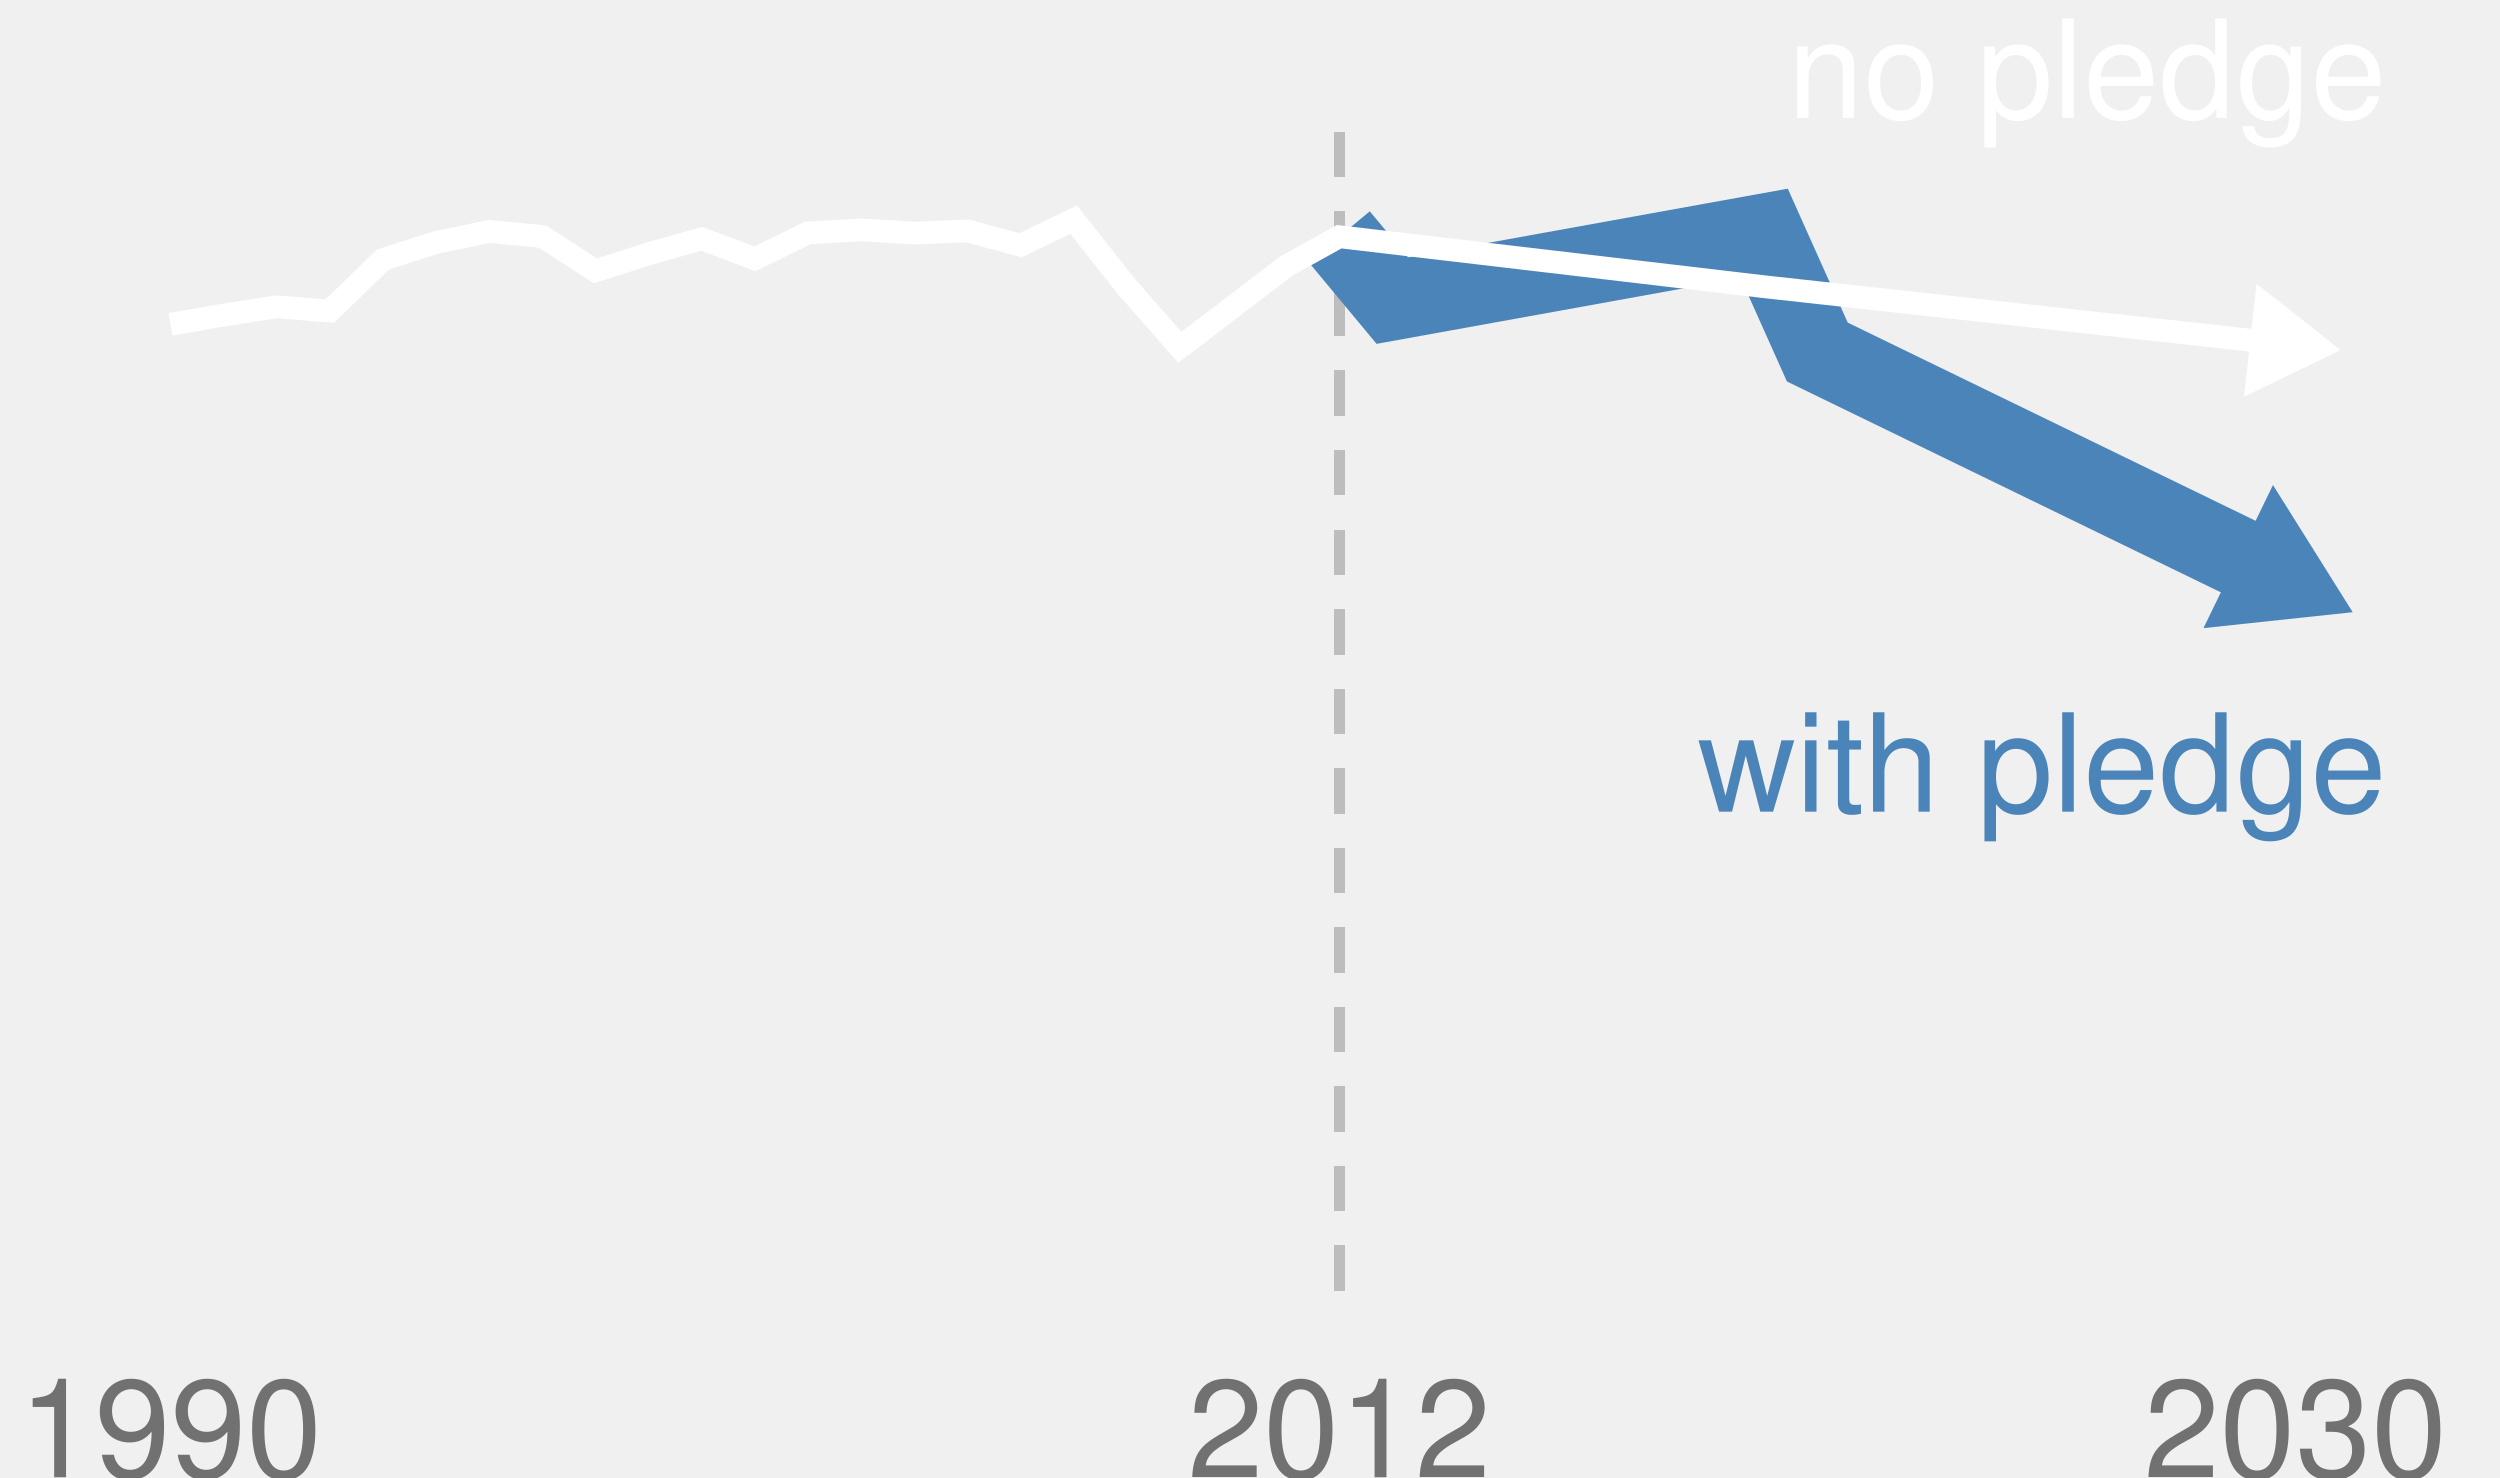
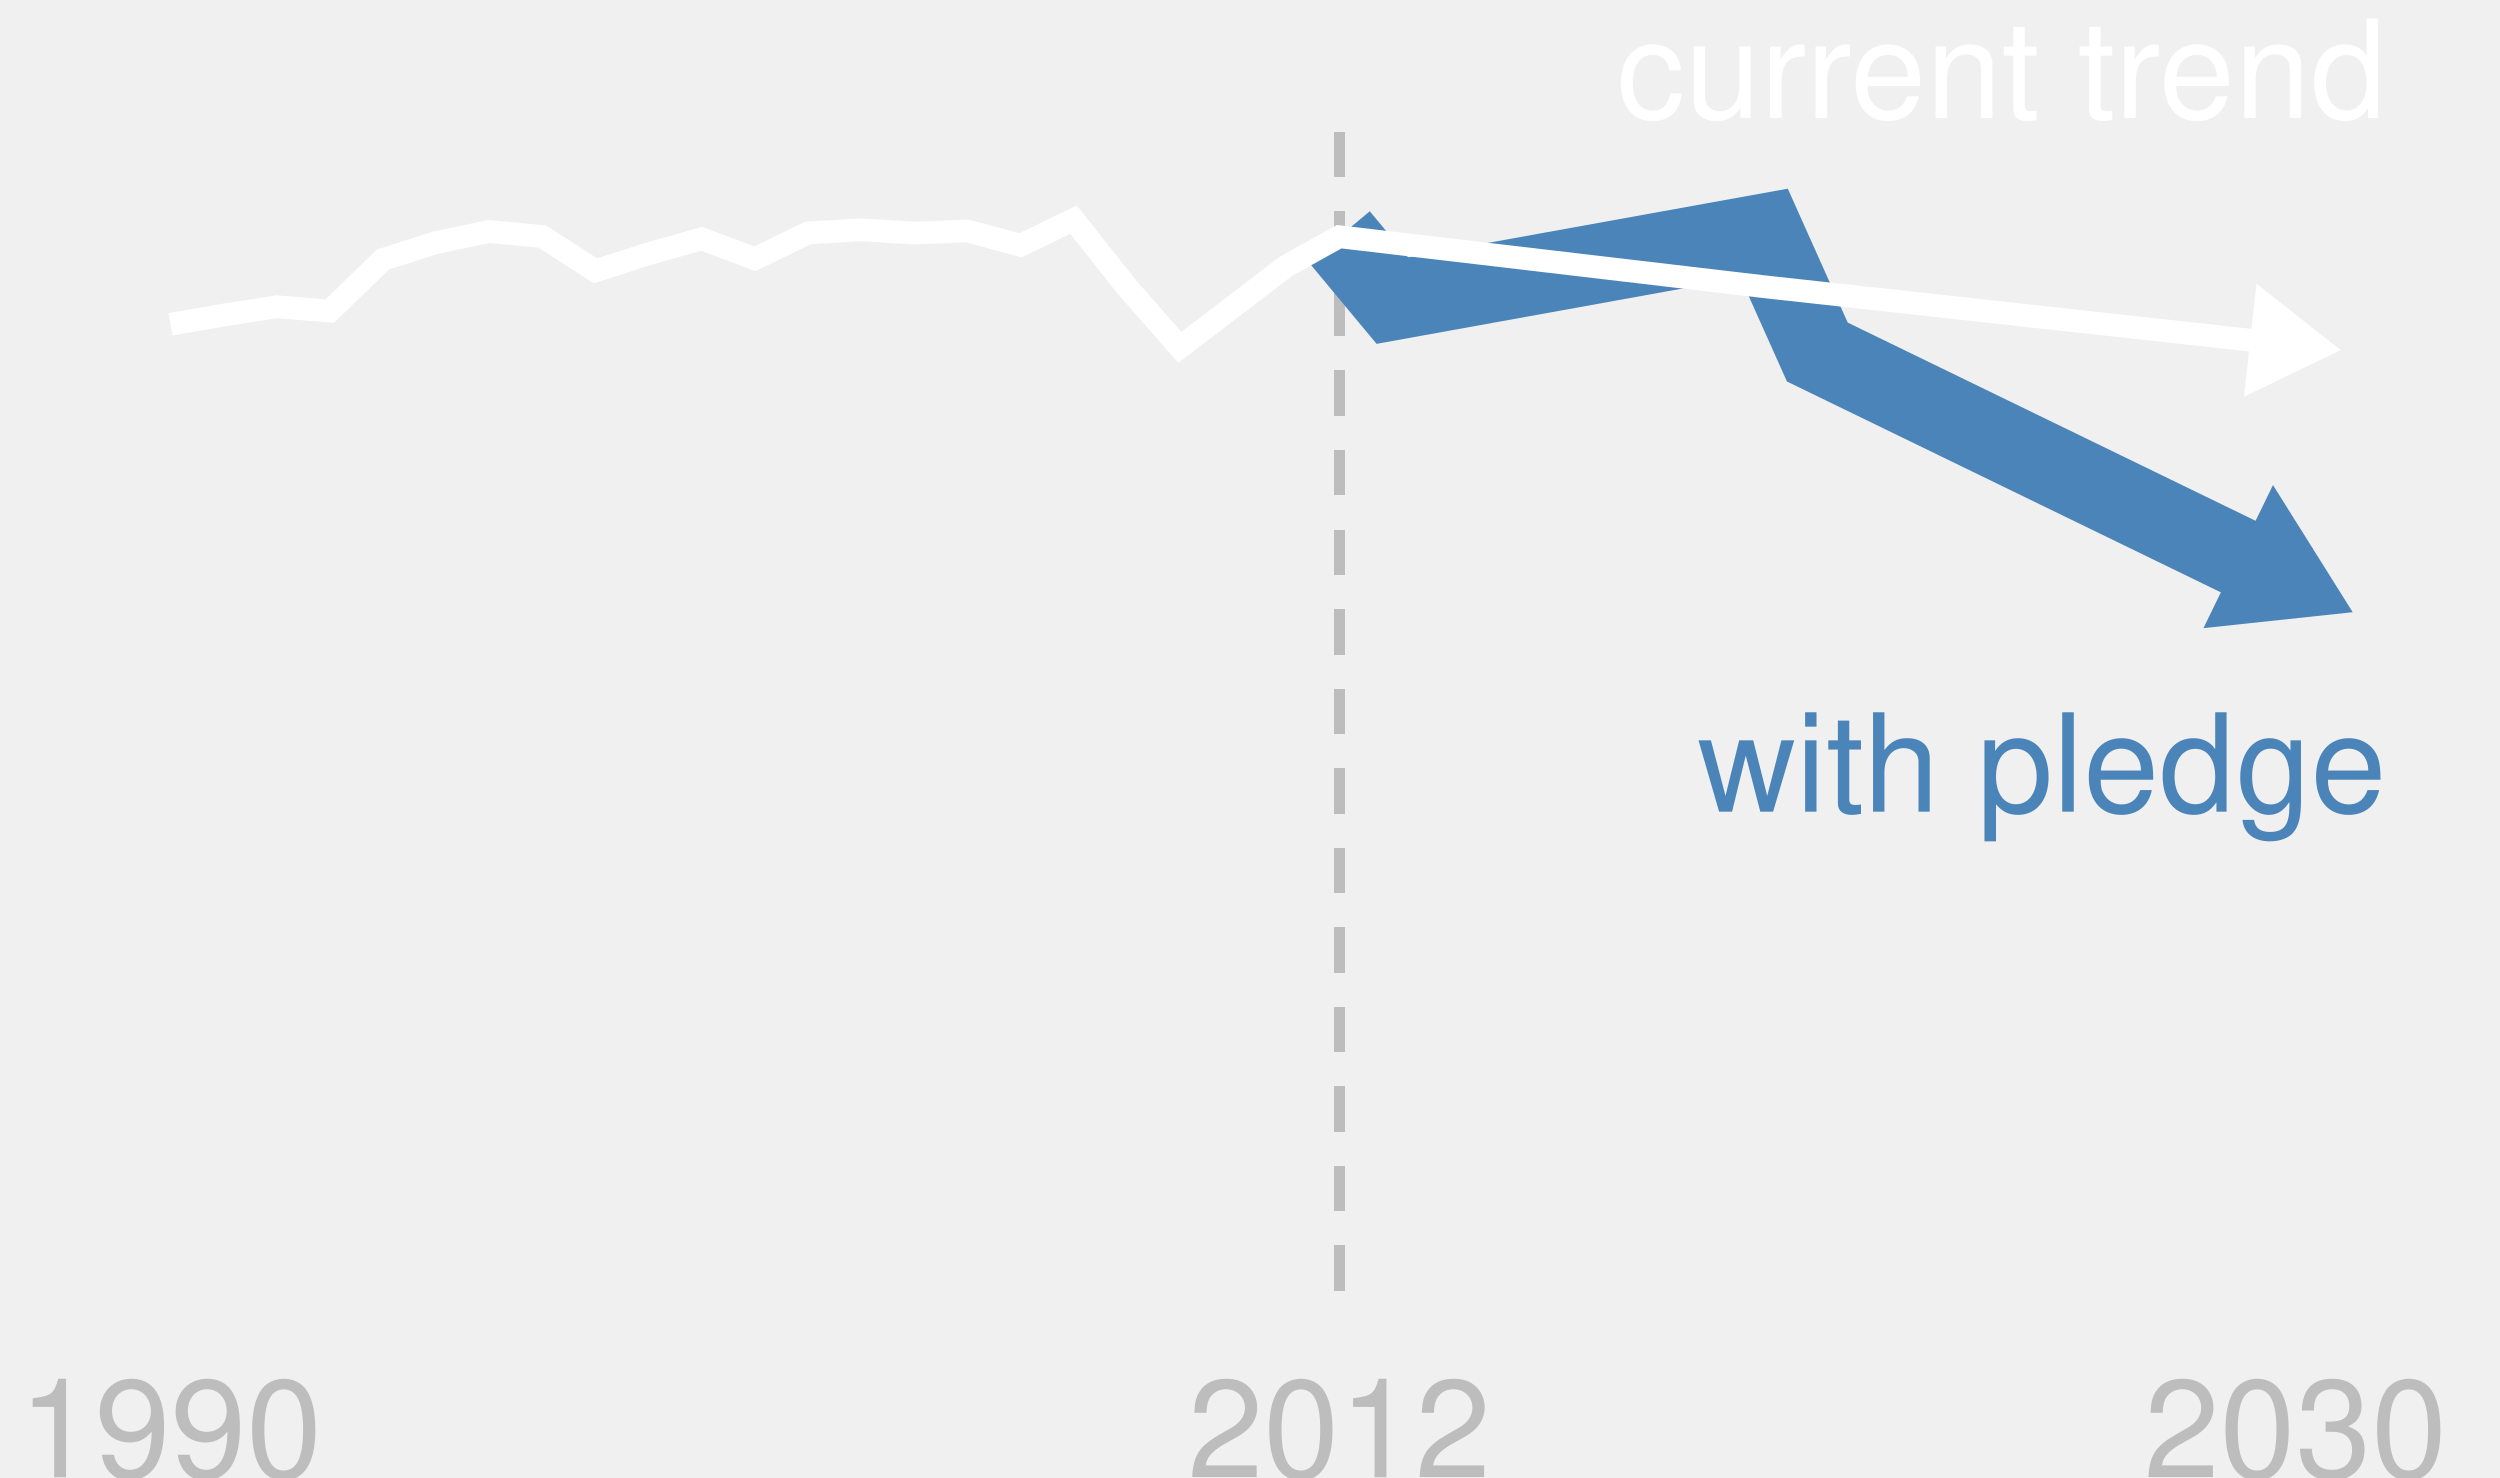
<svg xmlns="http://www.w3.org/2000/svg" class="indc-country indc-country--developed" height="130" width="220" version="1.1" style="border-bottom-color:rgb(189, 189, 189);border-left-color:rgb(189, 189, 189);border-right-color:rgb(189, 189, 189);border-top-color:rgb(189, 189, 189);color:rgb(189, 189, 189);font-family:'Guardian Text Sans Web', 'Helvetica Neue', Helvetica, Arial, 'Lucida Grande', sans-serif;font-size:12px;height:130px;line-height:16px;outline-color:rgb(189, 189, 189);width:220px;-webkit-column-rule-color:rgb(189, 189, 189);perspective-origin:110px 65px;-webkit-text-emphasis-color:rgb(189, 189, 189);-webkit-text-fill-color:rgb(189, 189, 189);-webkit-text-stroke-color:rgb(189, 189, 189);transform-origin:110px 65px;">
  <defs style="border-bottom-color:rgb(189, 189, 189);border-left-color:rgb(189, 189, 189);border-right-color:rgb(189, 189, 189);border-top-color:rgb(189, 189, 189);color:rgb(189, 189, 189);font-family:'Guardian Text Sans Web', 'Helvetica Neue', Helvetica, Arial, 'Lucida Grande', sans-serif;font-size:12px;height:auto;line-height:16px;outline-color:rgb(189, 189, 189);overflow-x:visible;overflow-y:visible;width:auto;-webkit-column-rule-color:rgb(189, 189, 189);perspective-origin:0px 0px;-webkit-text-emphasis-color:rgb(189, 189, 189);-webkit-text-fill-color:rgb(189, 189, 189);-webkit-text-stroke-color:rgb(189, 189, 189);transform-origin:0px 0px;">
    <marker id="marker-projection-1" viewBox="0 -5 8 10" refX="4" refY="0" markerWidth="10" markerHeight="10" markerUnits="userSpaceOnUse" orient="auto" style="border-bottom-color:rgb(189, 189, 189);border-left-color:rgb(189, 189, 189);border-right-color:rgb(189, 189, 189);border-top-color:rgb(189, 189, 189);color:rgb(189, 189, 189);font-family:'Guardian Text Sans Web', 'Helvetica Neue', Helvetica, Arial, 'Lucida Grande', sans-serif;font-size:12px;height:auto;line-height:16px;outline-color:rgb(189, 189, 189);width:auto;-webkit-column-rule-color:rgb(189, 189, 189);perspective-origin:0px 0px;-webkit-text-emphasis-color:rgb(189, 189, 189);-webkit-text-fill-color:rgb(189, 189, 189);-webkit-text-stroke-color:rgb(189, 189, 189);transform-origin:0px 0px;">
      <path d="M0,-5L8,0L0,5" fill="white" style="border-bottom-color:rgb(189, 189, 189);border-left-color:rgb(189, 189, 189);border-right-color:rgb(189, 189, 189);border-top-color:rgb(189, 189, 189);color:rgb(189, 189, 189);font-family:'Guardian Text Sans Web', 'Helvetica Neue', Helvetica, Arial, 'Lucida Grande', sans-serif;font-size:12px;height:auto;line-height:16px;outline-color:rgb(189, 189, 189);overflow-x:visible;overflow-y:visible;width:auto;-webkit-column-rule-color:rgb(189, 189, 189);perspective-origin:0px 0px;-webkit-text-emphasis-color:rgb(189, 189, 189);-webkit-text-fill-color:rgb(189, 189, 189);-webkit-text-stroke-color:rgb(189, 189, 189);transform-origin:0px 0px;fill:rgb(255, 255, 255);" />
    </marker>
    <marker id="marker-pledge-1" viewBox="0 -5 8 10" refX="4" refY="0" markerWidth="14" markerHeight="14" markerUnits="userSpaceOnUse" orient="auto" style="border-bottom-color:rgb(189, 189, 189);border-left-color:rgb(189, 189, 189);border-right-color:rgb(189, 189, 189);border-top-color:rgb(189, 189, 189);color:rgb(189, 189, 189);font-family:'Guardian Text Sans Web', 'Helvetica Neue', Helvetica, Arial, 'Lucida Grande', sans-serif;font-size:12px;height:auto;line-height:16px;outline-color:rgb(189, 189, 189);width:auto;-webkit-column-rule-color:rgb(189, 189, 189);perspective-origin:0px 0px;-webkit-text-emphasis-color:rgb(189, 189, 189);-webkit-text-fill-color:rgb(189, 189, 189);-webkit-text-stroke-color:rgb(189, 189, 189);transform-origin:0px 0px;">
      <path d="M0,-5L8,0L0,5" fill="#4A84B8" style="border-bottom-color:rgb(189, 189, 189);border-left-color:rgb(189, 189, 189);border-right-color:rgb(189, 189, 189);border-top-color:rgb(189, 189, 189);color:rgb(189, 189, 189);font-family:'Guardian Text Sans Web', 'Helvetica Neue', Helvetica, Arial, 'Lucida Grande', sans-serif;font-size:12px;height:auto;line-height:16px;outline-color:rgb(189, 189, 189);overflow-x:visible;overflow-y:visible;width:auto;-webkit-column-rule-color:rgb(189, 189, 189);perspective-origin:0px 0px;-webkit-text-emphasis-color:rgb(189, 189, 189);-webkit-text-fill-color:rgb(189, 189, 189);-webkit-text-stroke-color:rgb(189, 189, 189);transform-origin:0px 0px;fill:rgb(74, 132, 184);" />
    </marker>
  </defs>
  <line class="indc-todayline" x1="117.85" x2="117.85" y1="11.6" y2="116" style="border-bottom-color:rgb(189, 189, 189);border-left-color:rgb(189, 189, 189);border-right-color:rgb(189, 189, 189);border-top-color:rgb(189, 189, 189);color:rgb(189, 189, 189);font-family:'Guardian Text Sans Web', 'Helvetica Neue', Helvetica, Arial, 'Lucida Grande', sans-serif;font-size:12px;height:auto;line-height:16px;outline-color:rgb(189, 189, 189);overflow-x:visible;overflow-y:visible;width:auto;-webkit-column-rule-color:rgb(189, 189, 189);perspective-origin:0px 0px;-webkit-text-emphasis-color:rgb(189, 189, 189);-webkit-text-fill-color:rgb(189, 189, 189);-webkit-text-stroke-color:rgb(189, 189, 189);transform-origin:0px 0px;shape-rendering:crispEdges;stroke:rgb(189, 189, 189);stroke-dasharray:4px, 3px;" />
  <text class="indc-pledgelabel" x="210" y="71.426" style="border-bottom-color:rgb(189, 189, 189);border-left-color:rgb(189, 189, 189);border-right-color:rgb(189, 189, 189);border-top-color:rgb(189, 189, 189);color:rgb(189, 189, 189);display:block;font-family:'Guardian Text Sans Web', 'Helvetica Neue', Helvetica, Arial, 'Lucida Grande', sans-serif;font-size:12px;height:12px;line-height:16px;outline-color:rgb(189, 189, 189);overflow-x:visible;overflow-y:visible;white-space:nowrap;width:63.844px;-webkit-column-rule-color:rgb(189, 189, 189);perspective-origin:31.922px 6px;-webkit-text-emphasis-color:rgb(189, 189, 189);-webkit-text-fill-color:rgb(189, 189, 189);-webkit-text-stroke-color:rgb(189, 189, 189);transform-origin:0px 0px;fill:rgb(74, 132, 184);text-anchor:end;">with pledge</text>
-   <text class="indc-emissionslabel" x="210" y="10.372" style="border-bottom-color:rgb(189, 189, 189);border-left-color:rgb(189, 189, 189);border-right-color:rgb(189, 189, 189);border-top-color:rgb(189, 189, 189);color:rgb(189, 189, 189);display:block;font-family:'Guardian Text Sans Web', 'Helvetica Neue', Helvetica, Arial, 'Lucida Grande', sans-serif;font-size:12px;height:12px;line-height:16px;outline-color:rgb(189, 189, 189);overflow-x:visible;overflow-y:visible;white-space:nowrap;width:53.688px;-webkit-column-rule-color:rgb(189, 189, 189);perspective-origin:26.844px 6px;-webkit-text-emphasis-color:rgb(189, 189, 189);-webkit-text-fill-color:rgb(189, 189, 189);-webkit-text-stroke-color:rgb(189, 189, 189);transform-origin:0px 0px;fill:rgb(255, 255, 255);text-anchor:end;">no pledge</text>
-   <text class="indc-chartlabel" x="15" y="130" style="border-bottom-color:rgb(189, 189, 189);border-left-color:rgb(189, 189, 189);border-right-color:rgb(189, 189, 189);border-top-color:rgb(189, 189, 189);color:rgb(189, 189, 189);display:block;font-family:'Guardian Text Sans Web', 'Helvetica Neue', Helvetica, Arial, 'Lucida Grande', sans-serif;font-size:12px;height:12px;line-height:16px;outline-color:rgb(189, 189, 189);overflow-x:visible;overflow-y:visible;white-space:nowrap;width:28.031px;-webkit-column-rule-color:rgb(189, 189, 189);perspective-origin:14.016px 6px;-webkit-text-emphasis-color:rgb(189, 189, 189);-webkit-text-fill-color:rgb(189, 189, 189);-webkit-text-stroke-color:rgb(189, 189, 189);transform-origin:0px 0px;fill:rgb(113, 113, 113);text-anchor:middle;">1990</text>
-   <text class="indc-chartlabel" x="117.85" y="130" style="border-bottom-color:rgb(189, 189, 189);border-left-color:rgb(189, 189, 189);border-right-color:rgb(189, 189, 189);border-top-color:rgb(189, 189, 189);color:rgb(189, 189, 189);display:block;font-family:'Guardian Text Sans Web', 'Helvetica Neue', Helvetica, Arial, 'Lucida Grande', sans-serif;font-size:12px;height:12px;line-height:16px;outline-color:rgb(189, 189, 189);overflow-x:visible;overflow-y:visible;white-space:nowrap;width:26.219px;-webkit-column-rule-color:rgb(189, 189, 189);perspective-origin:13.109px 6px;-webkit-text-emphasis-color:rgb(189, 189, 189);-webkit-text-fill-color:rgb(189, 189, 189);-webkit-text-stroke-color:rgb(189, 189, 189);transform-origin:0px 0px;fill:rgb(113, 113, 113);text-anchor:middle;">2012</text>
-   <text class="indc-chartlabel" x="202" y="130" style="border-bottom-color:rgb(189, 189, 189);border-left-color:rgb(189, 189, 189);border-right-color:rgb(189, 189, 189);border-top-color:rgb(189, 189, 189);color:rgb(189, 189, 189);display:block;font-family:'Guardian Text Sans Web', 'Helvetica Neue', Helvetica, Arial, 'Lucida Grande', sans-serif;font-size:12px;height:12px;line-height:16px;outline-color:rgb(189, 189, 189);overflow-x:visible;overflow-y:visible;white-space:nowrap;width:29.109px;-webkit-column-rule-color:rgb(189, 189, 189);perspective-origin:14.547px 6px;-webkit-text-emphasis-color:rgb(189, 189, 189);-webkit-text-fill-color:rgb(189, 189, 189);-webkit-text-stroke-color:rgb(189, 189, 189);transform-origin:0px 0px;fill:rgb(113, 113, 113);text-anchor:middle;">2030</text>
+   <text class="indc-emissionslabel" x="210" y="10.372" style="border-bottom-color:rgb(189, 189, 189);border-left-color:rgb(189, 189, 189);border-right-color:rgb(189, 189, 189);border-top-color:rgb(189, 189, 189);color:rgb(189, 189, 189);display:block;font-family:'Guardian Text Sans Web', 'Helvetica Neue', Helvetica, Arial, 'Lucida Grande', sans-serif;font-size:12px;height:12px;line-height:16px;outline-color:rgb(189, 189, 189);overflow-x:visible;overflow-y:visible;white-space:nowrap;width:71.266px;-webkit-column-rule-color:rgb(189, 189, 189);perspective-origin:35.625px 6px;-webkit-text-emphasis-color:rgb(189, 189, 189);-webkit-text-fill-color:rgb(189, 189, 189);-webkit-text-stroke-color:rgb(189, 189, 189);transform-origin:0px 0px;fill:rgb(255, 255, 255);text-anchor:end;">current trend</text>
+   <text class="indc-chartlabel" x="15" y="130" style="border-bottom-color:rgb(189, 189, 189);border-left-color:rgb(189, 189, 189);border-right-color:rgb(189, 189, 189);border-top-color:rgb(189, 189, 189);color:rgb(189, 189, 189);display:block;font-family:'Guardian Text Sans Web', 'Helvetica Neue', Helvetica, Arial, 'Lucida Grande', sans-serif;font-size:12px;height:12px;line-height:16px;outline-color:rgb(189, 189, 189);overflow-x:visible;overflow-y:visible;white-space:nowrap;width:28.031px;-webkit-column-rule-color:rgb(189, 189, 189);perspective-origin:14.016px 6px;-webkit-text-emphasis-color:rgb(189, 189, 189);-webkit-text-fill-color:rgb(189, 189, 189);-webkit-text-stroke-color:rgb(189, 189, 189);transform-origin:0px 0px;fill:rgb(189, 189, 189);text-anchor:middle;">1990</text>
+   <text class="indc-chartlabel" x="117.85" y="130" style="border-bottom-color:rgb(189, 189, 189);border-left-color:rgb(189, 189, 189);border-right-color:rgb(189, 189, 189);border-top-color:rgb(189, 189, 189);color:rgb(189, 189, 189);display:block;font-family:'Guardian Text Sans Web', 'Helvetica Neue', Helvetica, Arial, 'Lucida Grande', sans-serif;font-size:12px;height:12px;line-height:16px;outline-color:rgb(189, 189, 189);overflow-x:visible;overflow-y:visible;white-space:nowrap;width:26.219px;-webkit-column-rule-color:rgb(189, 189, 189);perspective-origin:13.109px 6px;-webkit-text-emphasis-color:rgb(189, 189, 189);-webkit-text-fill-color:rgb(189, 189, 189);-webkit-text-stroke-color:rgb(189, 189, 189);transform-origin:0px 0px;fill:rgb(189, 189, 189);text-anchor:middle;">2012</text>
+   <text class="indc-chartlabel" x="202" y="130" style="border-bottom-color:rgb(189, 189, 189);border-left-color:rgb(189, 189, 189);border-right-color:rgb(189, 189, 189);border-top-color:rgb(189, 189, 189);color:rgb(189, 189, 189);display:block;font-family:'Guardian Text Sans Web', 'Helvetica Neue', Helvetica, Arial, 'Lucida Grande', sans-serif;font-size:12px;height:12px;line-height:16px;outline-color:rgb(189, 189, 189);overflow-x:visible;overflow-y:visible;white-space:nowrap;width:29.109px;-webkit-column-rule-color:rgb(189, 189, 189);perspective-origin:14.547px 6px;-webkit-text-emphasis-color:rgb(189, 189, 189);-webkit-text-fill-color:rgb(189, 189, 189);-webkit-text-stroke-color:rgb(189, 189, 189);transform-origin:0px 0px;fill:rgb(189, 189, 189);text-anchor:middle;">2030</text>
  <path class="indc-line indc-line--pledge" marker-end="url(#marker-pledge-1)" d="M117.85,20.831L122.525,26.452L127.2,25.606L131.875,24.761L136.55,23.916L141.225,23.07L145.9,22.224L150.575,21.379L155.25,20.534L159.925,30.98L164.6,33.252L169.275,35.523L173.95,37.796L178.625,40.067L183.3,42.339L187.975,44.611L192.65,46.883L197.325,49.155L202,51.426" style="border-bottom-color:rgb(189, 189, 189);border-left-color:rgb(189, 189, 189);border-right-color:rgb(189, 189, 189);border-top-color:rgb(189, 189, 189);color:rgb(189, 189, 189);font-family:'Guardian Text Sans Web', 'Helvetica Neue', Helvetica, Arial, 'Lucida Grande', sans-serif;font-size:12px;height:auto;line-height:16px;outline-color:rgb(189, 189, 189);overflow-x:visible;overflow-y:visible;width:auto;-webkit-column-rule-color:rgb(189, 189, 189);perspective-origin:0px 0px;-webkit-text-emphasis-color:rgb(189, 189, 189);-webkit-text-fill-color:rgb(189, 189, 189);-webkit-text-stroke-color:rgb(189, 189, 189);transform-origin:0px 0px;fill:none;marker-end:url(#marker-pledge-1);stroke:rgb(74, 132, 184);stroke-dasharray:0px;stroke-width:7px;vector-effect:non-scaling-stroke;" />
  <path class="indc-line indc-line--emissions" marker-end="url(#marker-projection-1)" d="M15,28.54L19.675,27.726L24.35,26.996L29.025,27.375L33.7,22.835L38.375,21.344L43.05,20.367L47.725,20.818L52.4,23.833L57.075,22.335L61.75,21.015L66.425,22.776L71.1,20.498L75.775,20.226L80.45,20.511L85.125,20.321L89.8,21.582L94.475,19.333L99.15,25.24L103.825,30.57L108.5,26.998L113.175,23.425L117.85,20.831L122.525,21.381L127.2,21.932L131.875,22.481L136.55,23.031L141.225,23.582L145.9,24.132L150.575,24.682L155.25,25.232L159.925,25.746L164.6,26.26L169.275,26.774L173.95,27.288L178.625,27.802L183.3,28.317L187.975,28.83L192.65,29.344L197.325,29.858L202,30.372" style="border-bottom-color:rgb(189, 189, 189);border-left-color:rgb(189, 189, 189);border-right-color:rgb(189, 189, 189);border-top-color:rgb(189, 189, 189);color:rgb(189, 189, 189);font-family:'Guardian Text Sans Web', 'Helvetica Neue', Helvetica, Arial, 'Lucida Grande', sans-serif;font-size:12px;height:auto;line-height:16px;outline-color:rgb(189, 189, 189);overflow-x:visible;overflow-y:visible;width:auto;-webkit-column-rule-color:rgb(189, 189, 189);perspective-origin:0px 0px;-webkit-text-emphasis-color:rgb(189, 189, 189);-webkit-text-fill-color:rgb(189, 189, 189);-webkit-text-stroke-color:rgb(189, 189, 189);transform-origin:0px 0px;fill:none;marker-end:url(#marker-projection-1);stroke:rgb(255, 255, 255);stroke-width:2px;vector-effect:non-scaling-stroke;" />
</svg>
